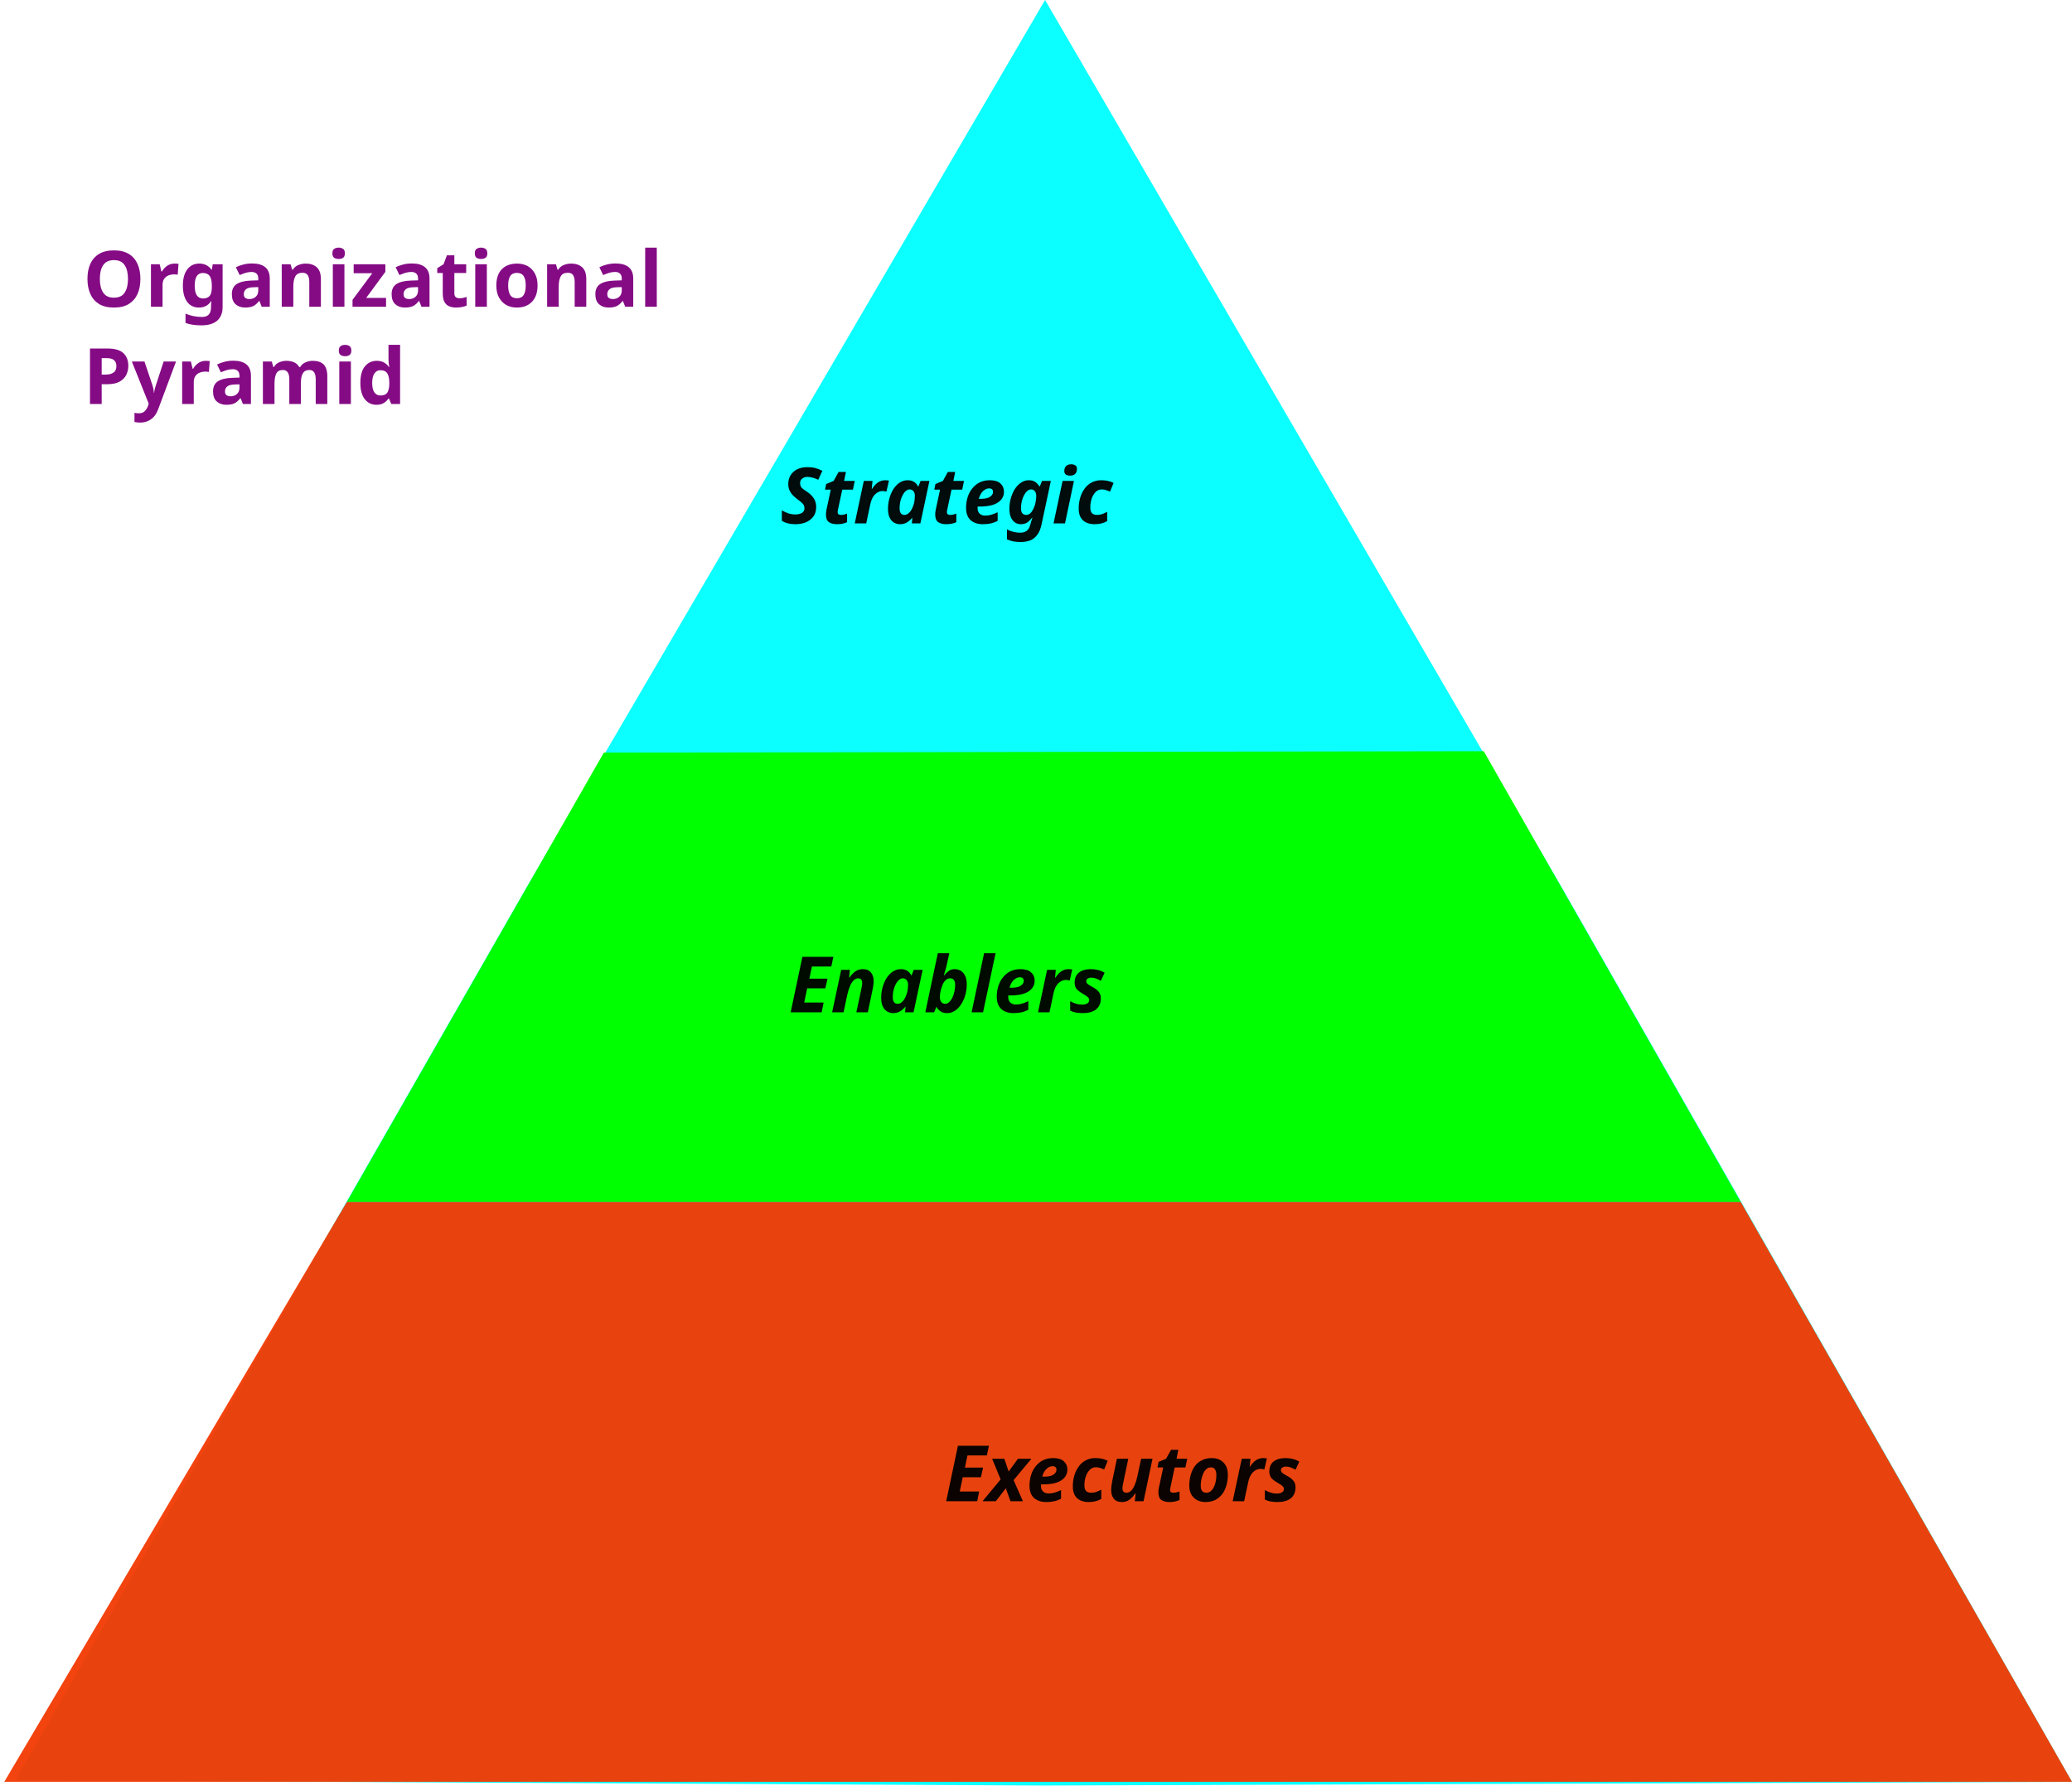
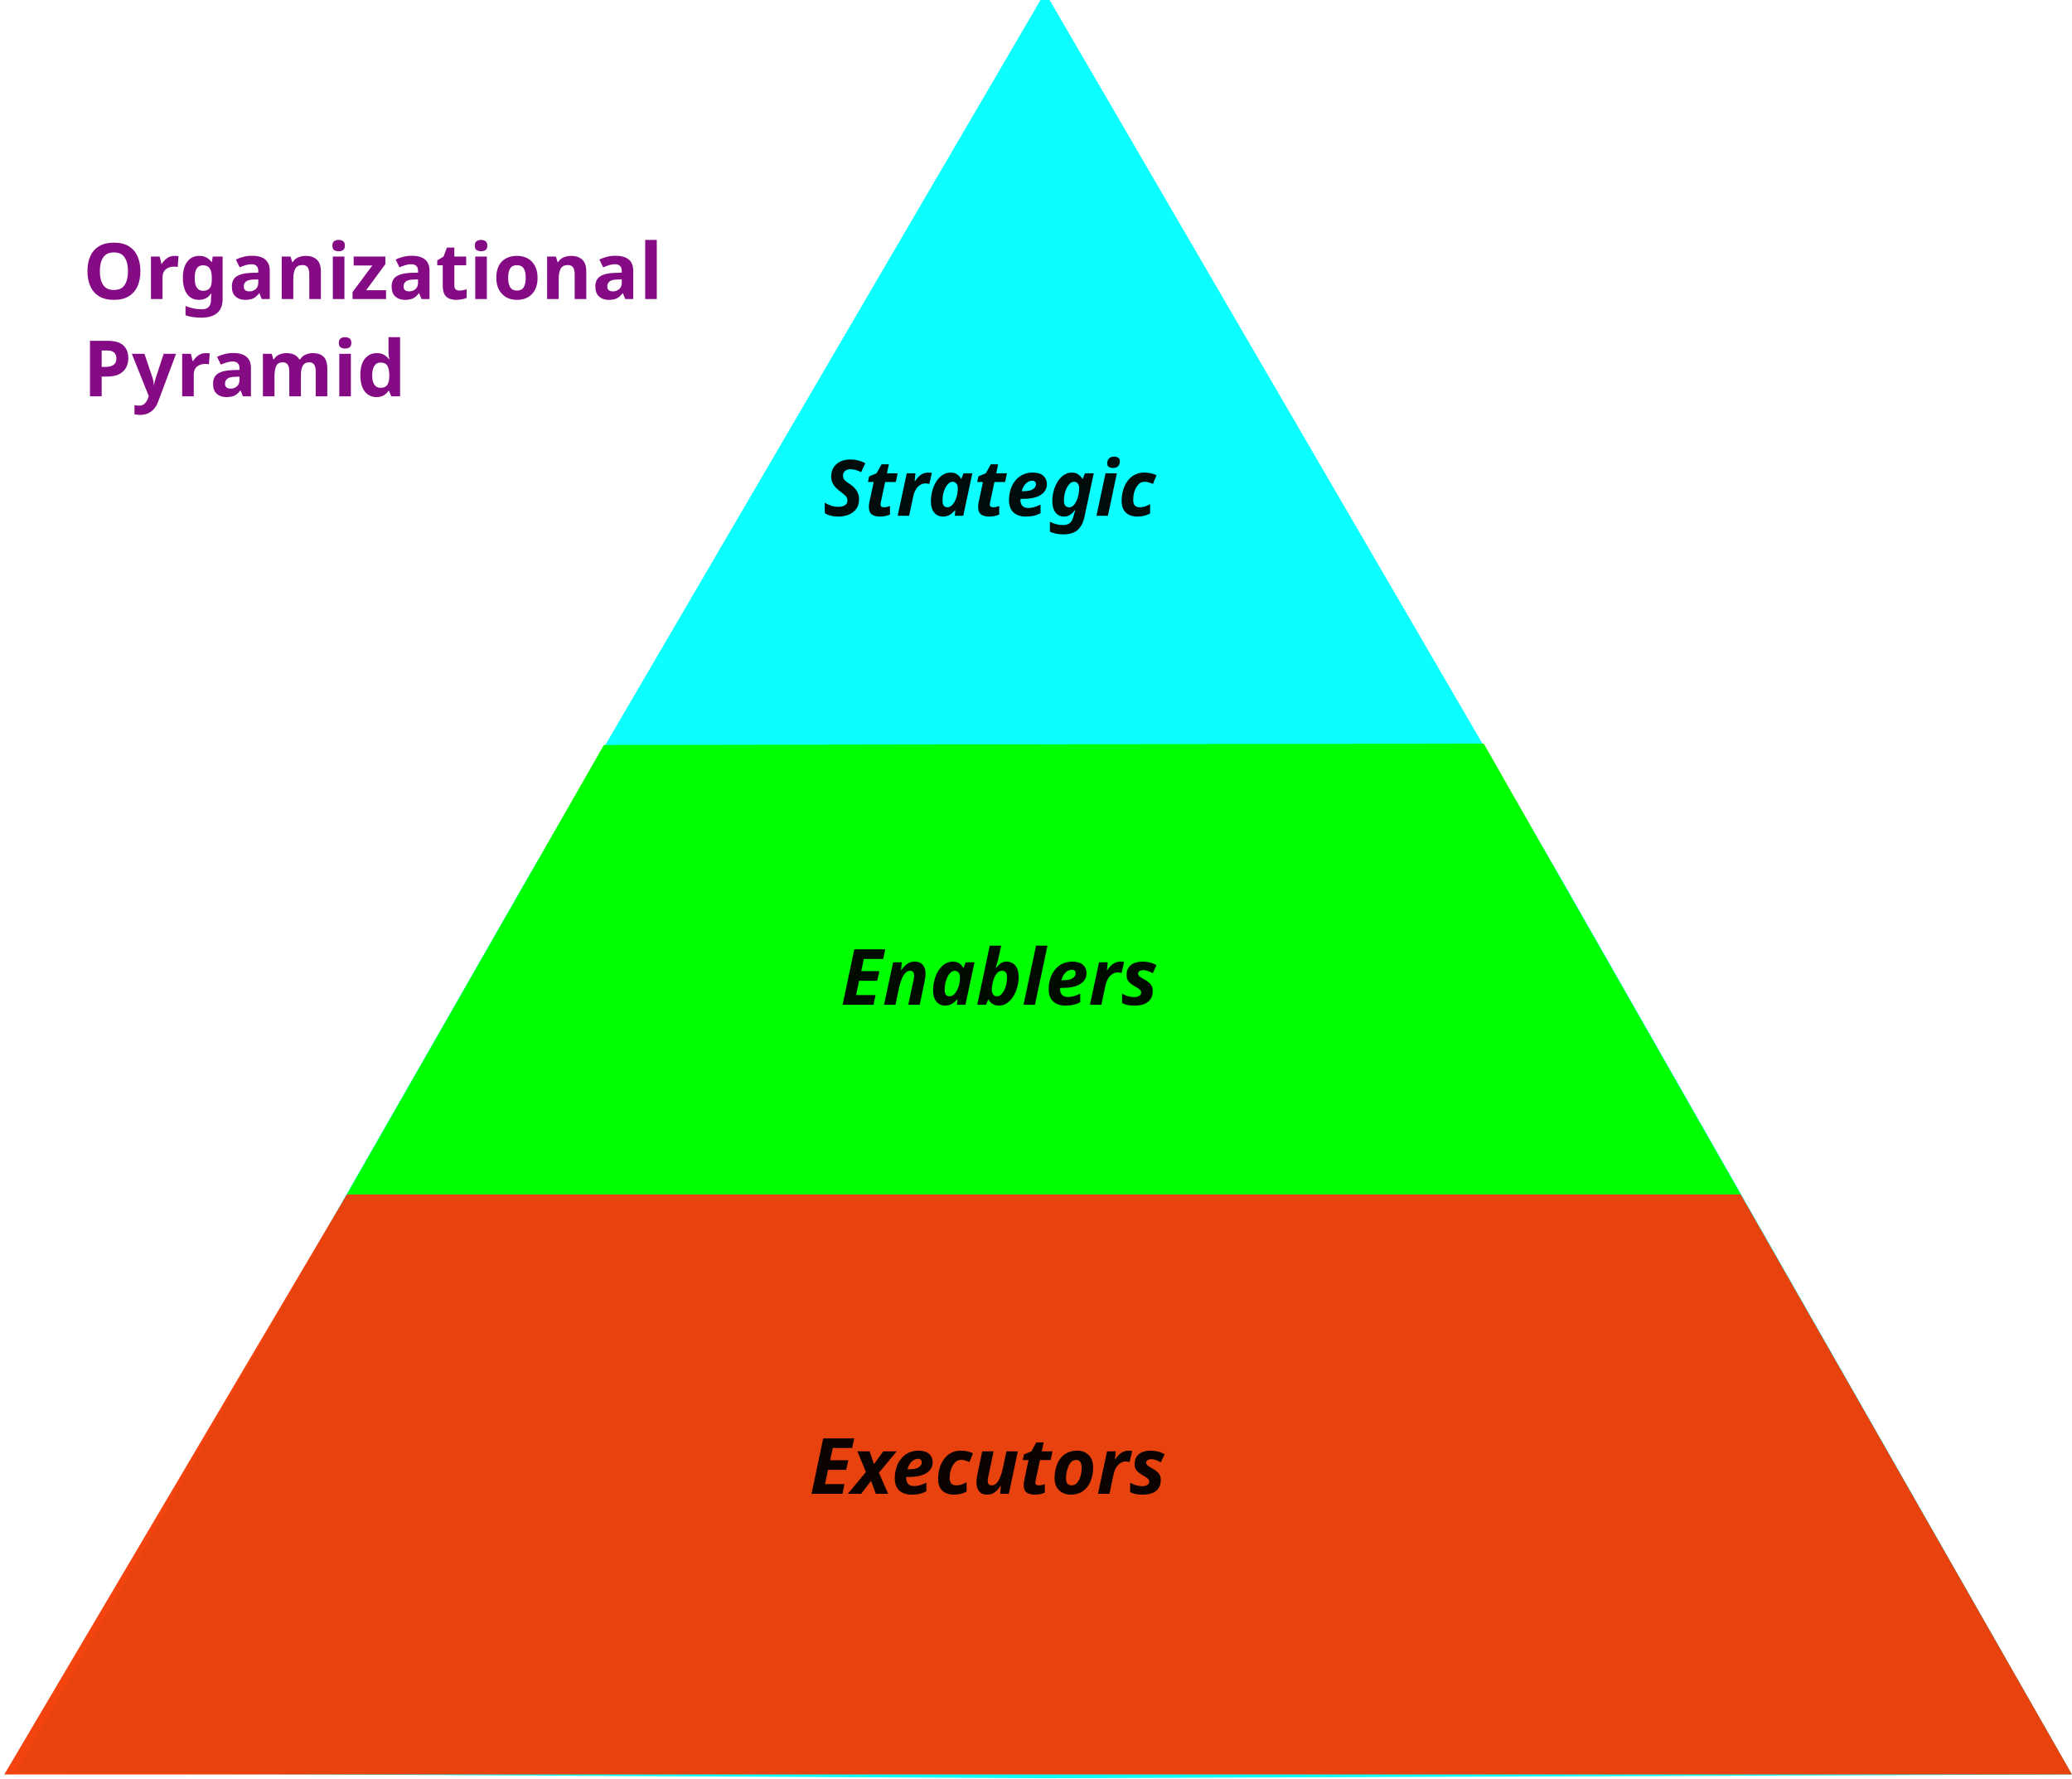
- <svg xmlns="http://www.w3.org/2000/svg" xmlns:ns1="http://www.openswatchbook.org/uri/2009/osb" width="532.762" height="459.129" viewBox="0 0 281.92 242.956" version="1.1" id="svg8">
+ <svg xmlns="http://www.w3.org/2000/svg" xmlns:ns1="http://www.openswatchbook.org/uri/2009/osb" width="532.762" height="457.129" viewBox="0 0 281.92 241.897" version="1.1" id="svg8">
  <defs id="defs2">
    <linearGradient id="linearGradient6685" ns1:paint="solid">
      <stop style="stop-color:#f29f03;stop-opacity:1;" offset="0" id="stop6683" />
    </linearGradient>
    <linearGradient id="linearGradient4598">
      <stop id="stop4617" offset="0" style="stop-color:#f29f03;stop-opacity:1;" />
      <stop style="stop-color:#ff0000;stop-opacity:1" offset="1" id="stop4596" />
    </linearGradient>
  </defs>
-   <g id="layer1" transform="translate(1.6269842e-8,-296.9999)" style="display:inline">
+   <g id="layer1" transform="translate(1.6269842e-8,-298.0582)" style="display:inline">
    <path style="opacity:0.955;fill:#00ffff;fill-opacity:1;fill-rule:nonzero;stroke-width:0.179;stroke-miterlimit:4;stroke-dasharray:none" id="path4592" d="M 281.92,296.489 142.006,297 2.093,296.274 71.608,174.849 142.194,54.044 212.593,174.958 Z" transform="matrix(0.9999984,0,0,1,0,242.9556)" />
-     <text xml:space="preserve" style="font-style:italic;font-variant:normal;font-weight:bold;font-stretch:normal;font-size:10.583px;line-height:1.25;font-family:Serpentine;-inkscape-font-specification:'Serpentine, Bold Italic';font-variant-ligatures:normal;font-variant-caps:normal;font-variant-numeric:normal;font-feature-settings:normal;text-align:start;letter-spacing:0px;word-spacing:0px;writing-mode:lr-tb;text-anchor:start;opacity:0.955;fill:#000000;fill-opacity:1;stroke:none;stroke-width:0.265" x="106.161" y="368.221" id="text4625">
-       <tspan id="tspan4627" x="106.161" y="368.221">Strategic</tspan>
+     <text xml:space="preserve" style="font-style:italic;font-variant:normal;font-weight:bold;font-stretch:normal;font-size:10.583px;line-height:1.25;font-family:Serpentine;-inkscape-font-specification:'Serpentine, Bold Italic';font-variant-ligatures:normal;font-variant-caps:normal;font-variant-numeric:normal;font-feature-settings:normal;text-align:start;letter-spacing:0px;word-spacing:0px;writing-mode:lr-tb;text-anchor:start;opacity:0.955;fill:#000000;fill-opacity:1;stroke:none;stroke-width:0.265" x="111.999" y="368.221" id="text4625">
+       <tspan id="tspan4627" x="111.999" y="368.221">Strategic</tspan>
    </text>
    <path style="opacity:1;fill:#00ff00;fill-opacity:1;fill-rule:nonzero;stroke-width:0.179;stroke-miterlimit:4;stroke-dasharray:none" d="m 82.16,399.405 119.724,-0.189 34.963,61.327 H 47.197 Z" id="rect4651" />
    <path style="opacity:0.955;fill:#f23b03;fill-opacity:1;fill-rule:nonzero;stroke-width:0.248;stroke-miterlimit:4;stroke-dasharray:none" d="M 47.197,460.542 H 236.846 l 45.074,78.903 H 0.582 Z" id="rect4651-4" />
-     <text xml:space="preserve" style="font-style:italic;font-variant:normal;font-weight:bold;font-stretch:normal;font-size:10.583px;line-height:1.25;font-family:Serpentine;-inkscape-font-specification:'Serpentine, Bold Italic';font-variant-ligatures:normal;font-variant-caps:normal;font-variant-numeric:normal;text-align:start;letter-spacing:0px;word-spacing:0px;writing-mode:lr-tb;text-anchor:start;opacity:0.955;fill:#000000;fill-opacity:1;stroke:none;stroke-width:0.265" x="107.295" y="434.745" id="text4691">
-       <tspan id="tspan4689" x="107.295" y="434.745" style="stroke-width:0.265">Enablers</tspan>
+     <text xml:space="preserve" style="font-style:italic;font-variant:normal;font-weight:bold;font-stretch:normal;font-size:10.583px;line-height:1.25;font-family:Serpentine;-inkscape-font-specification:'Serpentine, Bold Italic';font-variant-ligatures:normal;font-variant-caps:normal;font-variant-numeric:normal;text-align:start;letter-spacing:0px;word-spacing:0px;writing-mode:lr-tb;text-anchor:start;opacity:0.955;fill:#000000;fill-opacity:1;stroke:none;stroke-width:0.265" x="114.359" y="434.745" id="text4691">
+       <tspan id="tspan4689" x="114.359" y="434.745" style="stroke-width:0.265">Enablers</tspan>
    </text>
-     <text xml:space="preserve" style="font-style:italic;font-variant:normal;font-weight:bold;font-stretch:normal;font-size:10.583px;line-height:1.25;font-family:Serpentine;-inkscape-font-specification:'Serpentine, Bold Italic';font-variant-ligatures:normal;font-variant-caps:normal;font-variant-numeric:normal;text-align:start;letter-spacing:0px;word-spacing:0px;writing-mode:lr-tb;text-anchor:start;opacity:0.955;fill:#000000;fill-opacity:1;stroke:none;stroke-width:0.265" x="128.462" y="501.269" id="text4695">
-       <tspan id="tspan4693" x="128.462" y="501.269" style="stroke-width:0.265">Executors</tspan>
+     <text xml:space="preserve" style="font-style:italic;font-variant:normal;font-weight:bold;font-stretch:normal;font-size:10.583px;line-height:1.25;font-family:Serpentine;-inkscape-font-specification:'Serpentine, Bold Italic';font-variant-ligatures:normal;font-variant-caps:normal;font-variant-numeric:normal;text-align:start;letter-spacing:0px;word-spacing:0px;writing-mode:lr-tb;text-anchor:start;opacity:0.955;fill:#000000;fill-opacity:1;stroke:none;stroke-width:0.265" x="110.131" y="501.269" id="text4695">
+       <tspan id="tspan4693" x="110.131" y="501.269" style="stroke-width:0.265">Executors</tspan>
    </text>
    <text xml:space="preserve" style="font-style:normal;font-variant:normal;font-weight:bold;font-stretch:normal;font-size:10.583px;line-height:1.25;font-family:'Segoe Print';-inkscape-font-specification:'Segoe Print, Bold';font-variant-ligatures:normal;font-variant-caps:normal;font-variant-numeric:normal;font-feature-settings:normal;text-align:start;letter-spacing:0px;word-spacing:0px;writing-mode:lr-tb;text-anchor:start;opacity:0.955;fill:#800080;fill-opacity:1;stroke:none;stroke-width:0.265" x="11.289" y="338.739" id="text4729">
      <tspan id="tspan4735" x="11.289" y="338.739">Organizational</tspan>
      <tspan x="11.289" y="351.968" id="tspan840">Pyramid</tspan>
    </text>
  </g>
</svg>
